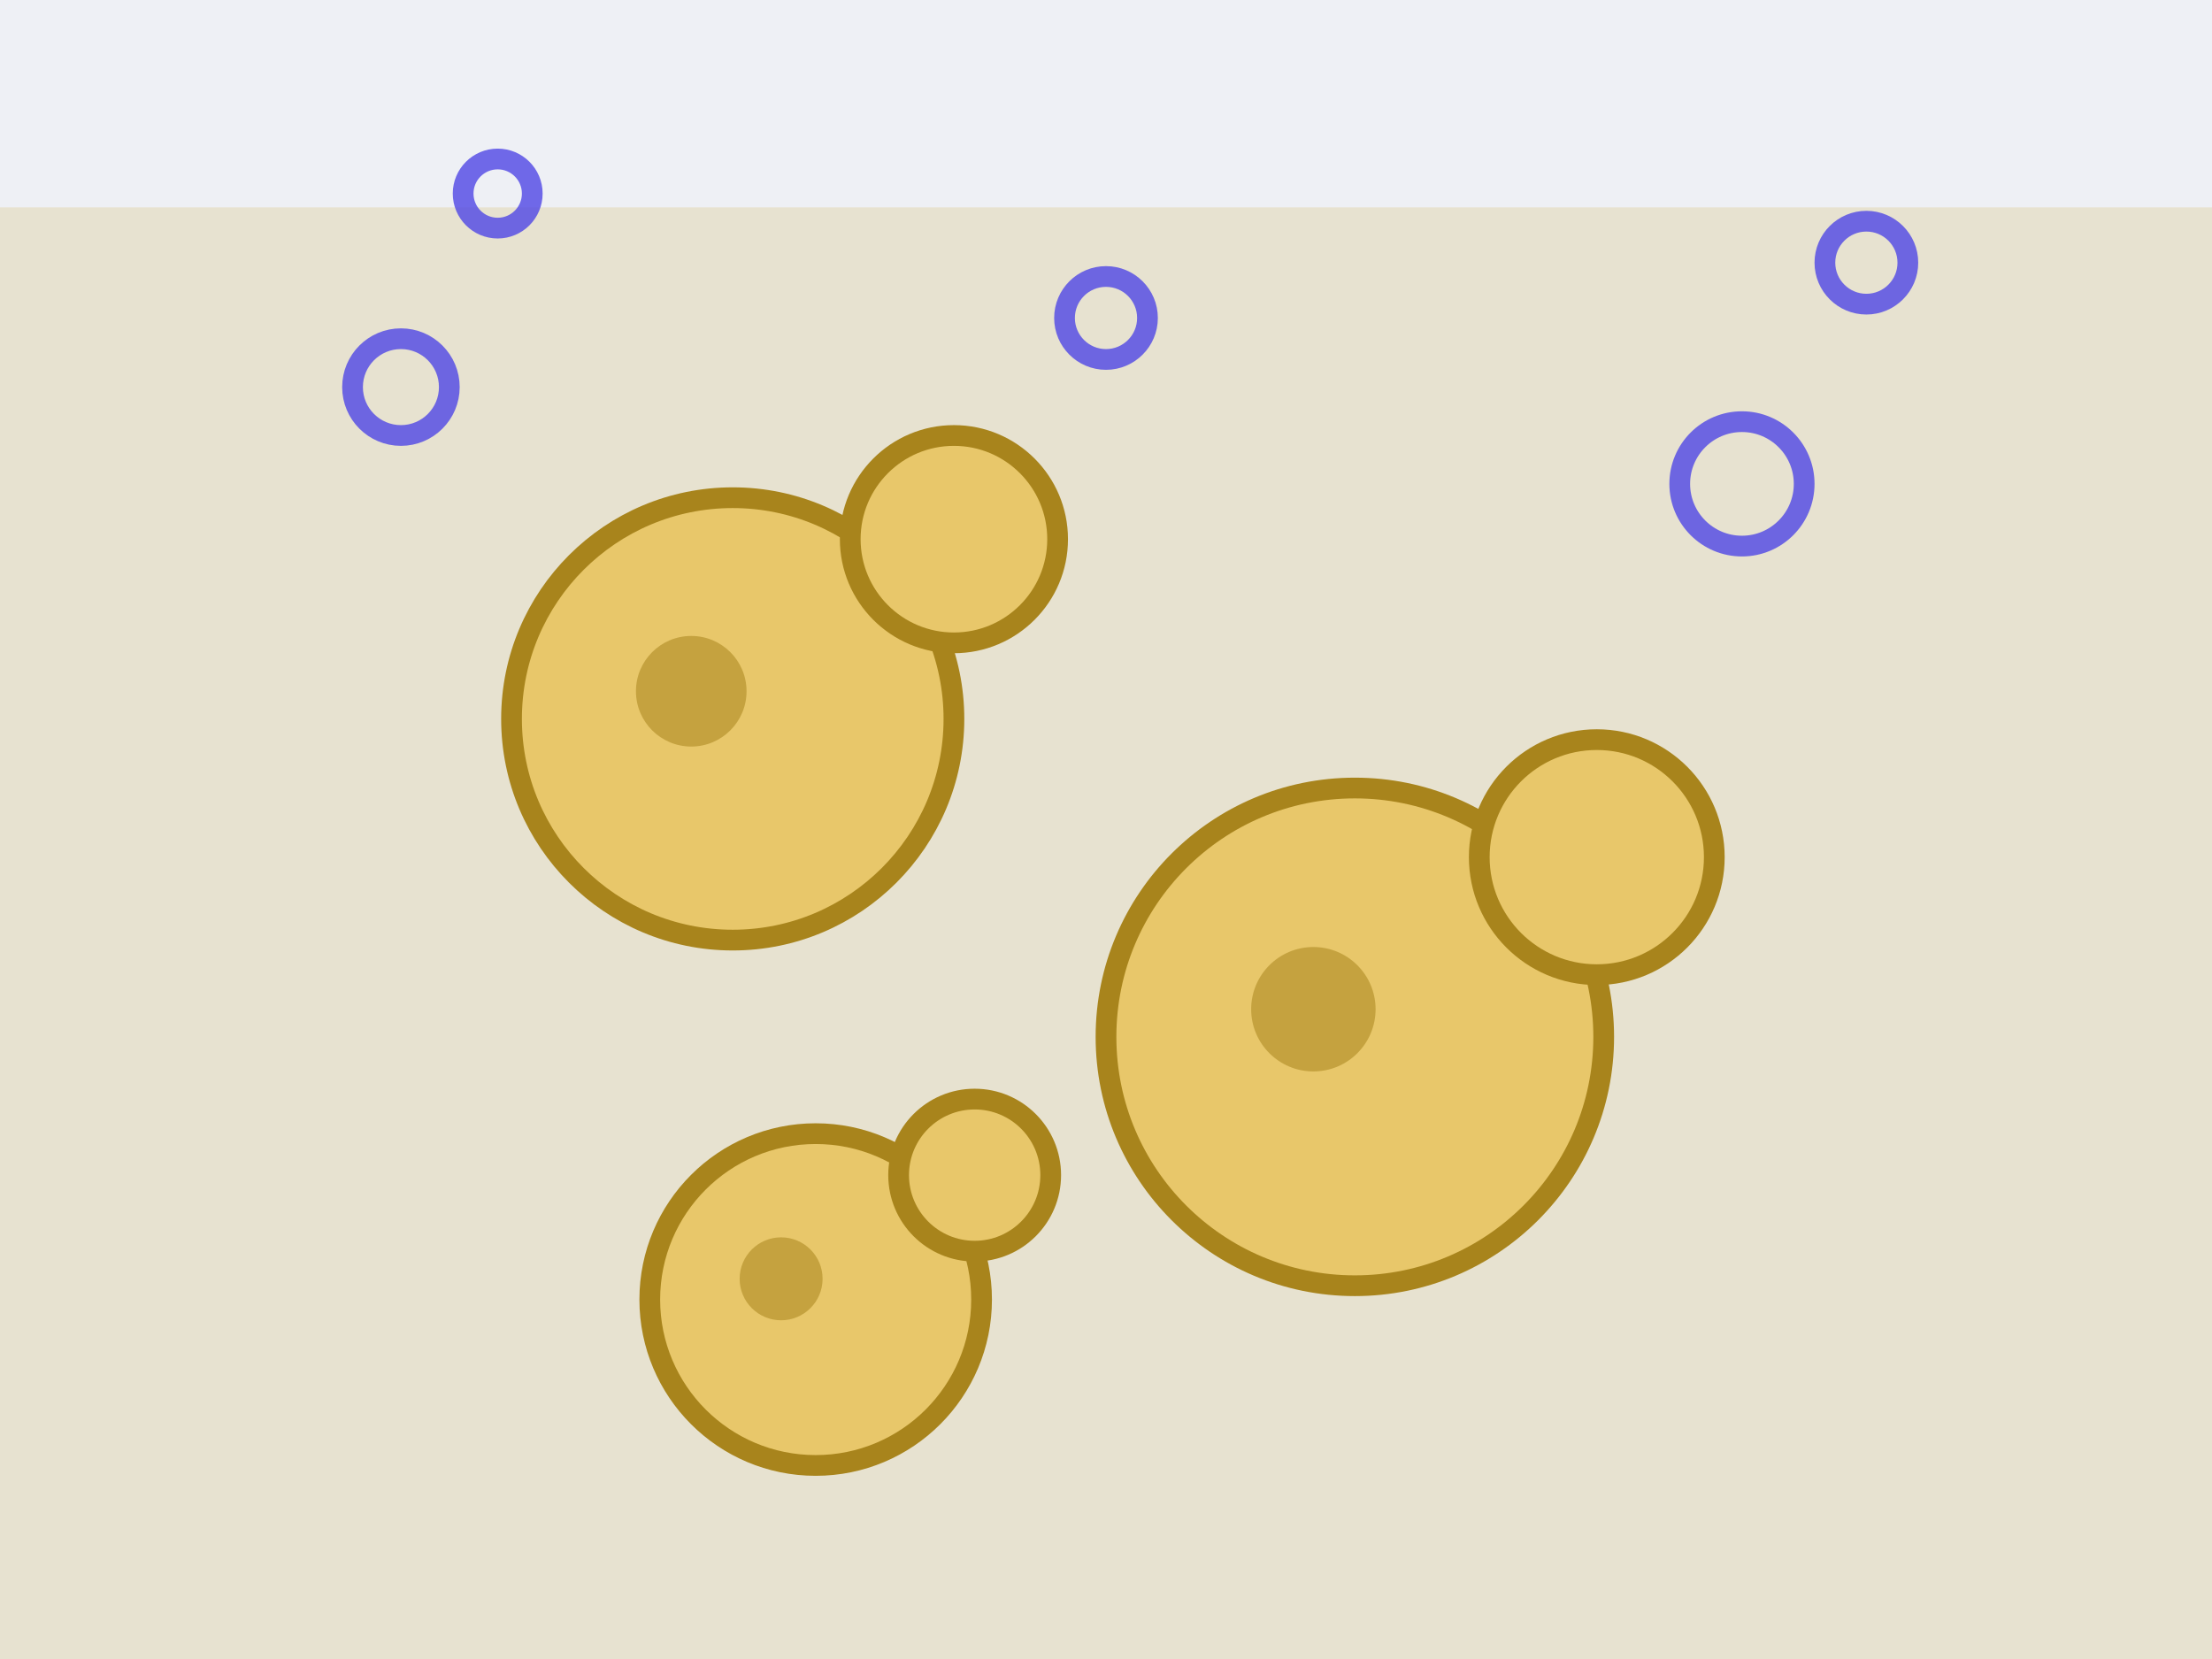
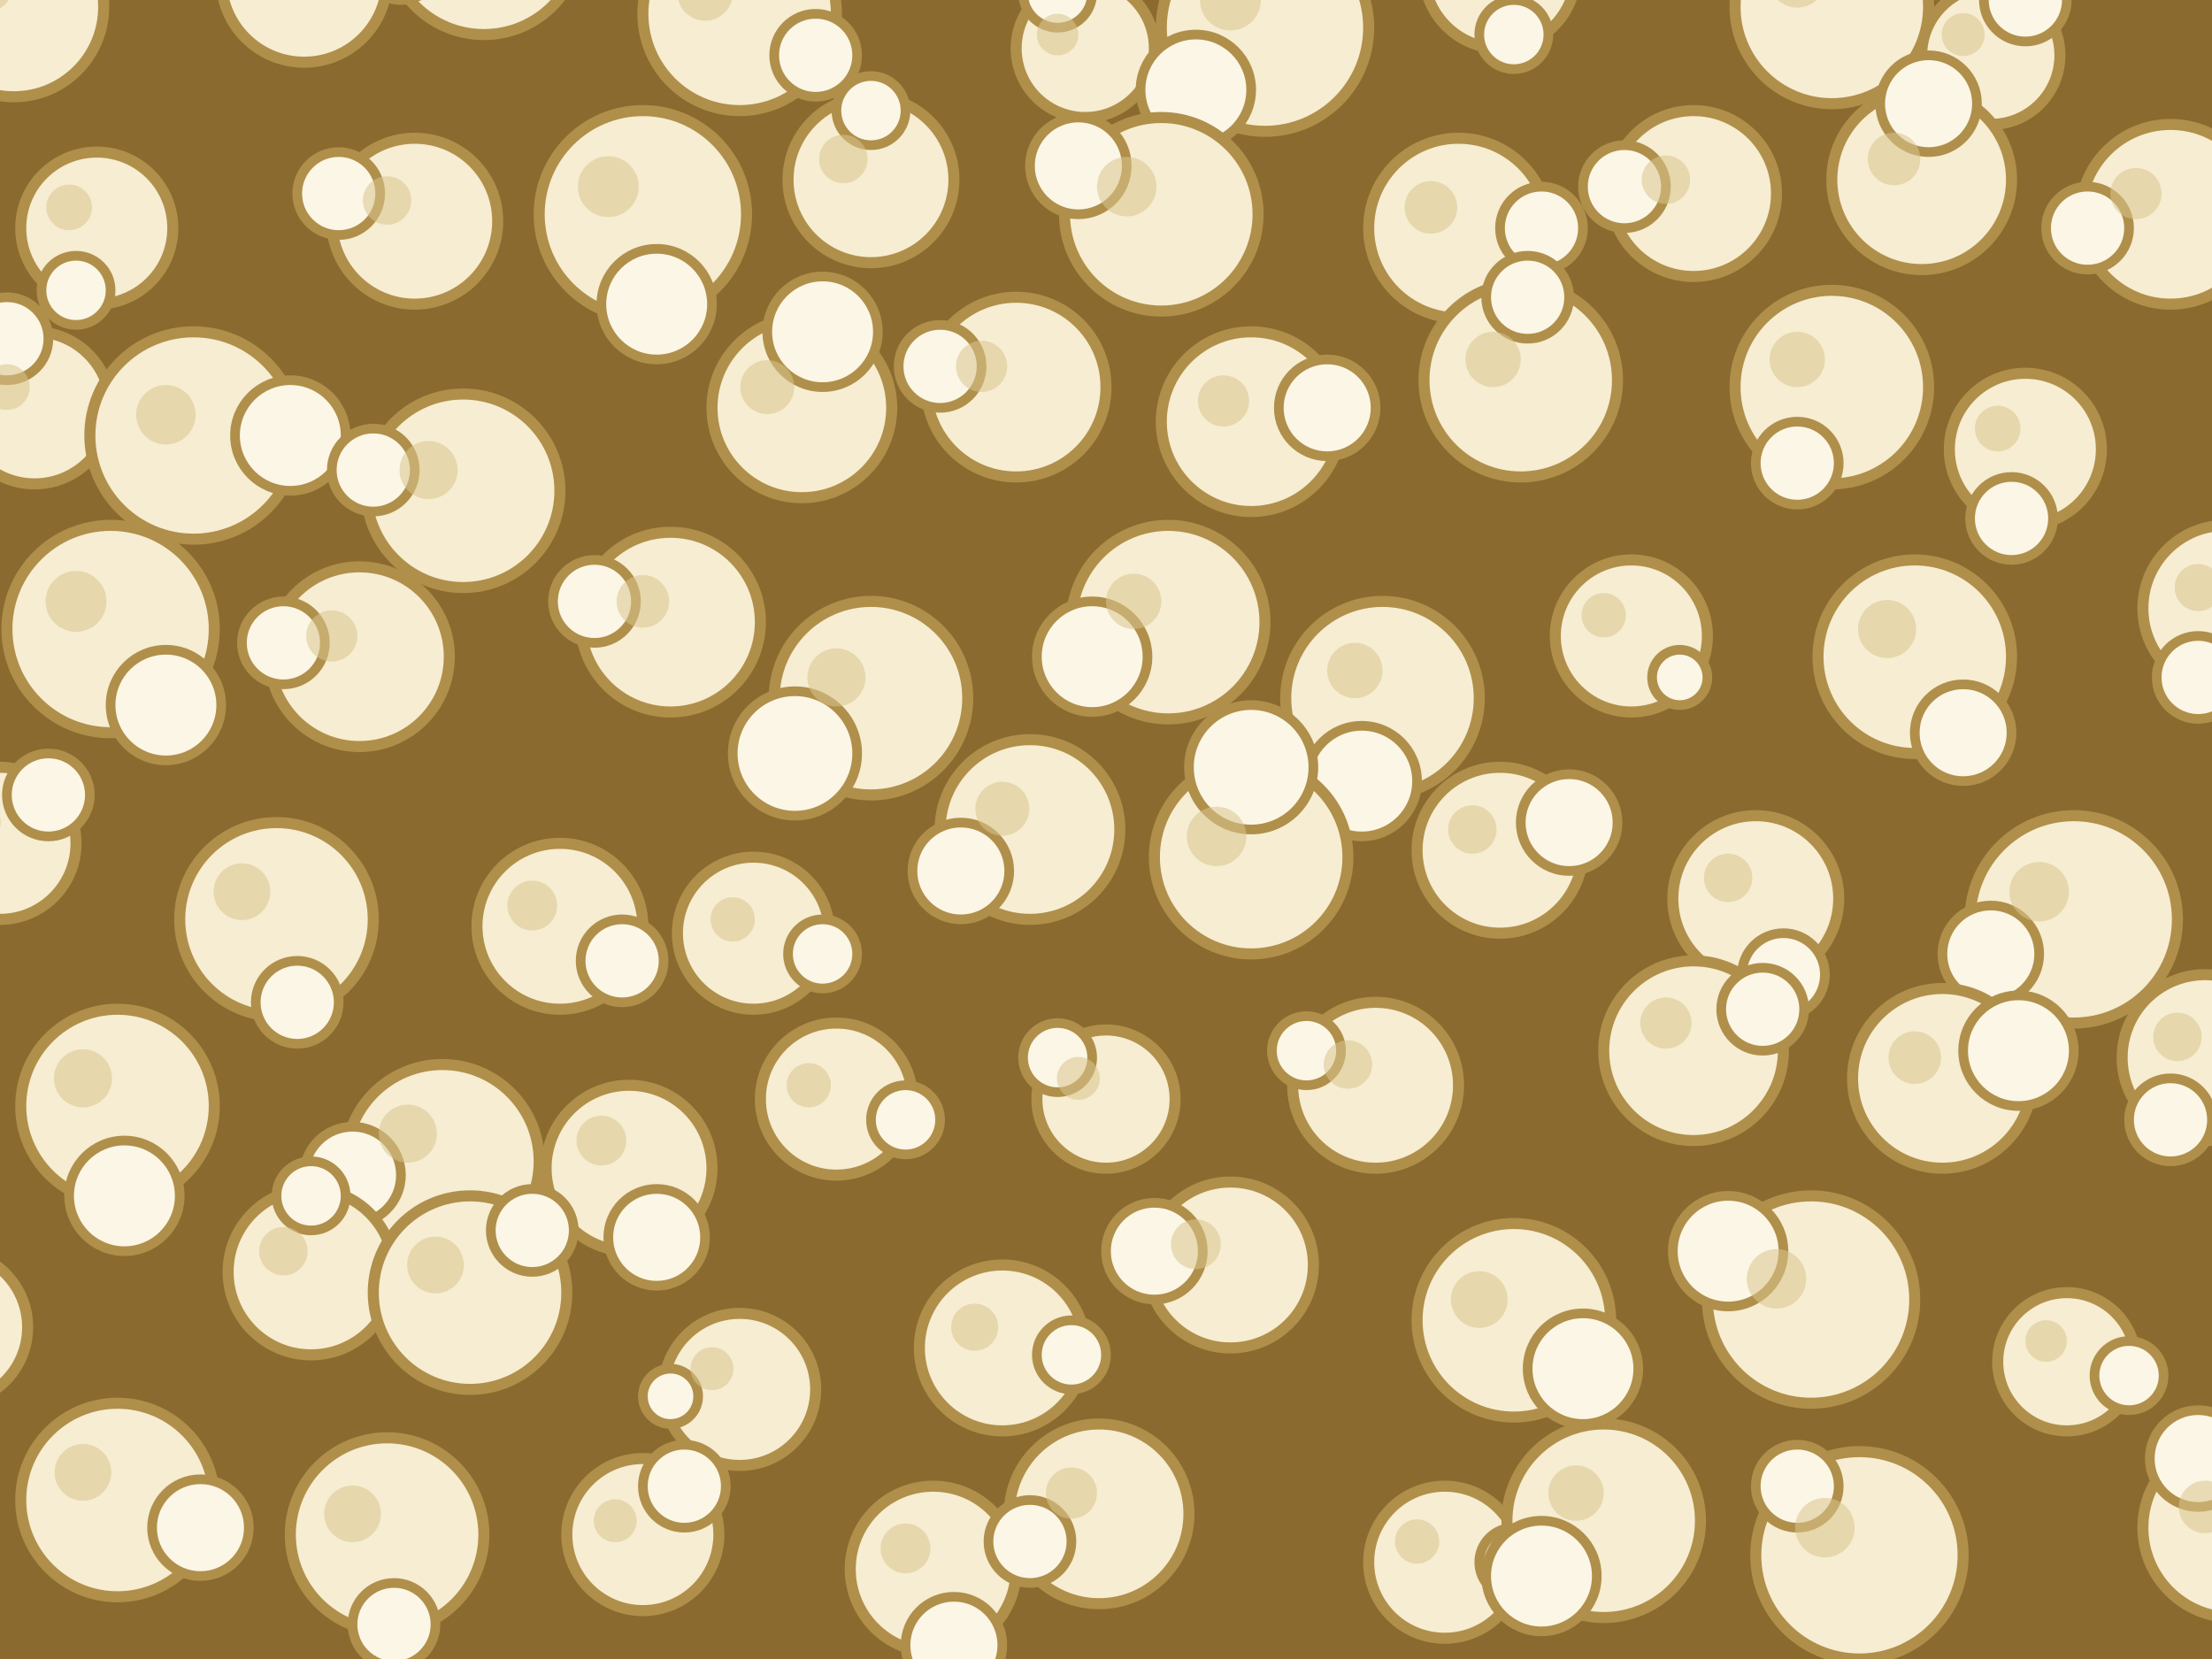
- <svg xmlns="http://www.w3.org/2000/svg" viewBox="0 0 320 240" role="img" aria-label="Round yeast cells budding off smaller cells, with gas bubbles rising past them">
-   <rect width="320" height="240" fill="#eef0f5" />
-   <rect y="30" width="320" height="210" fill="#c9a227" opacity=".18" />
-   <g fill="#e8c76a" stroke="#a8841c" stroke-width="3">
-     <g>
-       <circle cx="106" cy="104" r="32" />
-       <circle cx="138" cy="78" r="15" />
-     </g>
-     <g>
-       <circle cx="196" cy="150" r="36" />
-       <circle cx="231" cy="124" r="17" />
-     </g>
-     <g>
-       <circle cx="118" cy="188" r="24" />
-       <circle cx="141" cy="170" r="11" />
-     </g>
-   </g>
-   <g fill="#a8841c" opacity=".55">
-     <circle cx="100" cy="100" r="8" />
-     <circle cx="190" cy="146" r="9" />
-     <circle cx="113" cy="185" r="6" />
-   </g>
-   <g fill="none" stroke="#4f46e5" stroke-width="3" opacity=".8">
-     <circle cx="252" cy="70" r="9" />
-     <circle cx="270" cy="38" r="6" />
-     <circle cx="58" cy="56" r="7" />
-     <circle cx="72" cy="28" r="5" />
-     <circle cx="160" cy="46" r="6" />
+ <svg xmlns="http://www.w3.org/2000/svg" viewBox="0 0 320 240" role="img" aria-label="Yeast cells crowding the frame, round and cream coloured, several with a smaller bud growing off one side">
+   <rect width="320" height="240" fill="#8a6a2e" />
+   <g>
+     <circle cx="-18" cy="-26" r="15" fill="#f6edd2" stroke="#b08f4a" stroke-width="1.6" />
+     <circle cx="-17" cy="-40" r="7" fill="#fbf6e6" stroke="#b08f4a" stroke-width="1.4" />
+     <circle cx="-23" cy="-30" r="4.4" fill="#d8c48c" opacity=".55" />
+   </g>
+   <g>
+     <circle cx="22" cy="-29" r="11" fill="#f6edd2" stroke="#b08f4a" stroke-width="1.6" />
+     <circle cx="15" cy="-23" r="4" fill="#fbf6e6" stroke="#b08f4a" stroke-width="1.4" />
+     <circle cx="19" cy="-32" r="3.1" fill="#d8c48c" opacity=".55" />
+   </g>
+   <g>
+     <circle cx="60" cy="-36" r="13" fill="#f6edd2" stroke="#b08f4a" stroke-width="1.6" />
+     <circle cx="66" cy="-46" r="6" fill="#fbf6e6" stroke="#b08f4a" stroke-width="1.4" />
+     <circle cx="56" cy="-40" r="3.7" fill="#d8c48c" opacity=".55" />
+   </g>
+   <g>
+     <circle cx="101" cy="-34" r="15" fill="#f6edd2" stroke="#b08f4a" stroke-width="1.6" />
+     <circle cx="106" cy="-46" r="6" fill="#fbf6e6" stroke="#b08f4a" stroke-width="1.4" />
+     <circle cx="96" cy="-38" r="4.4" fill="#d8c48c" opacity=".55" />
+   </g>
+   <g>
+     <circle cx="136" cy="-38" r="14" fill="#f6edd2" stroke="#b08f4a" stroke-width="1.6" />
+     <circle cx="148" cy="-42" r="7" fill="#fbf6e6" stroke="#b08f4a" stroke-width="1.4" />
+     <circle cx="132" cy="-42" r="4.0" fill="#d8c48c" opacity=".55" />
+   </g>
+   <g>
+     <circle cx="161" cy="-31" r="14" fill="#f6edd2" stroke="#b08f4a" stroke-width="1.6" />
+     <circle cx="157" cy="-19" r="8" fill="#fbf6e6" stroke="#b08f4a" stroke-width="1.4" />
+     <circle cx="156" cy="-35" r="4.2" fill="#d8c48c" opacity=".55" />
+   </g>
+   <g>
+     <circle cx="196" cy="-24" r="12" fill="#f6edd2" stroke="#b08f4a" stroke-width="1.6" />
+     <circle cx="203" cy="-15" r="7" fill="#fbf6e6" stroke="#b08f4a" stroke-width="1.4" />
+     <circle cx="192" cy="-27" r="3.6" fill="#d8c48c" opacity=".55" />
+   </g>
+   <g>
+     <circle cx="246" cy="-26" r="15" fill="#f6edd2" stroke="#b08f4a" stroke-width="1.6" />
+     <circle cx="237" cy="-17" r="6" fill="#fbf6e6" stroke="#b08f4a" stroke-width="1.4" />
+     <circle cx="241" cy="-30" r="4.3" fill="#d8c48c" opacity=".55" />
+   </g>
+   <g>
+     <circle cx="269" cy="-27" r="12" fill="#f6edd2" stroke="#b08f4a" stroke-width="1.6" />
+     <circle cx="262" cy="-20" r="7" fill="#fbf6e6" stroke="#b08f4a" stroke-width="1.4" />
+     <circle cx="266" cy="-30" r="3.5" fill="#d8c48c" opacity=".55" />
+   </g>
+   <g>
+     <circle cx="319" cy="-25" r="11" fill="#f6edd2" stroke="#b08f4a" stroke-width="1.6" />
+     <circle cx="329" cy="-28" r="6" fill="#fbf6e6" stroke="#b08f4a" stroke-width="1.4" />
+     <circle cx="316" cy="-28" r="3.3" fill="#d8c48c" opacity=".55" />
+   </g>
+   <g>
+     <circle cx="-37" cy="-3" r="11" fill="#f6edd2" stroke="#b08f4a" stroke-width="1.6" />
+     <circle cx="-33" cy="7" r="6" fill="#fbf6e6" stroke="#b08f4a" stroke-width="1.4" />
+     <circle cx="-40" cy="-5" r="3.3" fill="#d8c48c" opacity=".55" />
+   </g>
+   <g>
+     <circle cx="2" cy="1" r="13" fill="#f6edd2" stroke="#b08f4a" stroke-width="1.6" />
+     <circle cx="-4" cy="-9" r="5" fill="#fbf6e6" stroke="#b08f4a" stroke-width="1.4" />
+     <circle cx="-2" cy="-2" r="3.8" fill="#d8c48c" opacity=".55" />
+   </g>
+   <g>
+     <circle cx="44" cy="-3" r="12" fill="#f6edd2" stroke="#b08f4a" stroke-width="1.6" />
+     <circle cx="35" cy="-8" r="7" fill="#fbf6e6" stroke="#b08f4a" stroke-width="1.4" />
+     <circle cx="41" cy="-6" r="3.4" fill="#d8c48c" opacity=".55" />
+   </g>
+   <g>
+     <circle cx="70" cy="-9" r="14" fill="#f6edd2" stroke="#b08f4a" stroke-width="1.6" />
+     <circle cx="58" cy="-6" r="6" fill="#fbf6e6" stroke="#b08f4a" stroke-width="1.4" />
+     <circle cx="65" cy="-12" r="4.0" fill="#d8c48c" opacity=".55" />
+   </g>
+   <g>
+     <circle cx="107" cy="2" r="14" fill="#f6edd2" stroke="#b08f4a" stroke-width="1.6" />
+     <circle cx="118" cy="8" r="6" fill="#fbf6e6" stroke="#b08f4a" stroke-width="1.4" />
+     <circle cx="102" cy="-1" r="4.0" fill="#d8c48c" opacity=".55" />
+   </g>
+   <g>
+     <circle cx="157" cy="7" r="10" fill="#f6edd2" stroke="#b08f4a" stroke-width="1.6" />
+     <circle cx="153" cy="-1" r="5" fill="#fbf6e6" stroke="#b08f4a" stroke-width="1.4" />
+     <circle cx="153" cy="5" r="3.0" fill="#d8c48c" opacity=".55" />
+   </g>
+   <g>
+     <circle cx="183" cy="4" r="15" fill="#f6edd2" stroke="#b08f4a" stroke-width="1.6" />
+     <circle cx="173" cy="13" r="8" fill="#fbf6e6" stroke="#b08f4a" stroke-width="1.4" />
+     <circle cx="178" cy="0" r="4.4" fill="#d8c48c" opacity=".55" />
+   </g>
+   <g>
+     <circle cx="217" cy="-4" r="11" fill="#f6edd2" stroke="#b08f4a" stroke-width="1.6" />
+     <circle cx="219" cy="5" r="5" fill="#fbf6e6" stroke="#b08f4a" stroke-width="1.4" />
+     <circle cx="213" cy="-7" r="3.2" fill="#d8c48c" opacity=".55" />
+   </g>
+   <g>
+     <circle cx="265" cy="1" r="14" fill="#f6edd2" stroke="#b08f4a" stroke-width="1.6" />
+     <circle cx="270" cy="-11" r="8" fill="#fbf6e6" stroke="#b08f4a" stroke-width="1.4" />
+     <circle cx="260" cy="-3" r="4.1" fill="#d8c48c" opacity=".55" />
+   </g>
+   <g>
+     <circle cx="288" cy="8" r="10" fill="#f6edd2" stroke="#b08f4a" stroke-width="1.6" />
+     <circle cx="293" cy="-0" r="6" fill="#fbf6e6" stroke="#b08f4a" stroke-width="1.4" />
+     <circle cx="284" cy="5" r="3.1" fill="#d8c48c" opacity=".55" />
+   </g>
+   <g>
+     <circle cx="-16" cy="30" r="10" fill="#f6edd2" stroke="#b08f4a" stroke-width="1.6" />
+     <circle cx="-22" cy="23" r="4" fill="#fbf6e6" stroke="#b08f4a" stroke-width="1.4" />
+     <circle cx="-19" cy="28" r="3.1" fill="#d8c48c" opacity=".55" />
+   </g>
+   <g>
+     <circle cx="14" cy="33" r="11" fill="#f6edd2" stroke="#b08f4a" stroke-width="1.6" />
+     <circle cx="11" cy="42" r="5" fill="#fbf6e6" stroke="#b08f4a" stroke-width="1.4" />
+     <circle cx="10" cy="30" r="3.3" fill="#d8c48c" opacity=".55" />
+   </g>
+   <g>
+     <circle cx="60" cy="32" r="12" fill="#f6edd2" stroke="#b08f4a" stroke-width="1.6" />
+     <circle cx="49" cy="28" r="6" fill="#fbf6e6" stroke="#b08f4a" stroke-width="1.4" />
+     <circle cx="56" cy="29" r="3.5" fill="#d8c48c" opacity=".55" />
+   </g>
+   <g>
+     <circle cx="93" cy="31" r="15" fill="#f6edd2" stroke="#b08f4a" stroke-width="1.6" />
+     <circle cx="95" cy="44" r="8" fill="#fbf6e6" stroke="#b08f4a" stroke-width="1.4" />
+     <circle cx="88" cy="27" r="4.4" fill="#d8c48c" opacity=".55" />
+   </g>
+   <g>
+     <circle cx="126" cy="26" r="12" fill="#f6edd2" stroke="#b08f4a" stroke-width="1.6" />
+     <circle cx="126" cy="16" r="5" fill="#fbf6e6" stroke="#b08f4a" stroke-width="1.4" />
+     <circle cx="122" cy="23" r="3.5" fill="#d8c48c" opacity=".55" />
+   </g>
+   <g>
+     <circle cx="168" cy="31" r="14" fill="#f6edd2" stroke="#b08f4a" stroke-width="1.6" />
+     <circle cx="156" cy="24" r="7" fill="#fbf6e6" stroke="#b08f4a" stroke-width="1.4" />
+     <circle cx="163" cy="27" r="4.3" fill="#d8c48c" opacity=".55" />
+   </g>
+   <g>
+     <circle cx="211" cy="33" r="13" fill="#f6edd2" stroke="#b08f4a" stroke-width="1.6" />
+     <circle cx="223" cy="33" r="6" fill="#fbf6e6" stroke="#b08f4a" stroke-width="1.4" />
+     <circle cx="207" cy="30" r="3.8" fill="#d8c48c" opacity=".55" />
+   </g>
+   <g>
+     <circle cx="245" cy="28" r="12" fill="#f6edd2" stroke="#b08f4a" stroke-width="1.6" />
+     <circle cx="235" cy="27" r="6" fill="#fbf6e6" stroke="#b08f4a" stroke-width="1.4" />
+     <circle cx="241" cy="26" r="3.5" fill="#d8c48c" opacity=".55" />
+   </g>
+   <g>
+     <circle cx="278" cy="26" r="13" fill="#f6edd2" stroke="#b08f4a" stroke-width="1.6" />
+     <circle cx="279" cy="15" r="7" fill="#fbf6e6" stroke="#b08f4a" stroke-width="1.4" />
+     <circle cx="274" cy="23" r="3.8" fill="#d8c48c" opacity=".55" />
+   </g>
+   <g>
+     <circle cx="314" cy="31" r="13" fill="#f6edd2" stroke="#b08f4a" stroke-width="1.6" />
+     <circle cx="302" cy="33" r="6" fill="#fbf6e6" stroke="#b08f4a" stroke-width="1.4" />
+     <circle cx="309" cy="28" r="3.7" fill="#d8c48c" opacity=".55" />
+   </g>
+   <g>
+     <circle cx="-46" cy="60" r="15" fill="#f6edd2" stroke="#b08f4a" stroke-width="1.6" />
+     <circle cx="-59" cy="62" r="8" fill="#fbf6e6" stroke="#b08f4a" stroke-width="1.4" />
+     <circle cx="-51" cy="56" r="4.4" fill="#d8c48c" opacity=".55" />
+   </g>
+   <g>
+     <circle cx="5" cy="59" r="11" fill="#f6edd2" stroke="#b08f4a" stroke-width="1.6" />
+     <circle cx="1" cy="49" r="6" fill="#fbf6e6" stroke="#b08f4a" stroke-width="1.4" />
+     <circle cx="1" cy="56" r="3.3" fill="#d8c48c" opacity=".55" />
+   </g>
+   <g>
+     <circle cx="28" cy="63" r="15" fill="#f6edd2" stroke="#b08f4a" stroke-width="1.6" />
+     <circle cx="42" cy="63" r="8" fill="#fbf6e6" stroke="#b08f4a" stroke-width="1.4" />
+     <circle cx="24" cy="60" r="4.3" fill="#d8c48c" opacity=".55" />
+   </g>
+   <g>
+     <circle cx="67" cy="71" r="14" fill="#f6edd2" stroke="#b08f4a" stroke-width="1.6" />
+     <circle cx="54" cy="68" r="6" fill="#fbf6e6" stroke="#b08f4a" stroke-width="1.4" />
+     <circle cx="62" cy="68" r="4.2" fill="#d8c48c" opacity=".55" />
+   </g>
+   <g>
+     <circle cx="116" cy="59" r="13" fill="#f6edd2" stroke="#b08f4a" stroke-width="1.6" />
+     <circle cx="119" cy="48" r="8" fill="#fbf6e6" stroke="#b08f4a" stroke-width="1.4" />
+     <circle cx="111" cy="56" r="3.9" fill="#d8c48c" opacity=".55" />
+   </g>
+   <g>
+     <circle cx="147" cy="56" r="13" fill="#f6edd2" stroke="#b08f4a" stroke-width="1.6" />
+     <circle cx="136" cy="53" r="6" fill="#fbf6e6" stroke="#b08f4a" stroke-width="1.4" />
+     <circle cx="142" cy="53" r="3.7" fill="#d8c48c" opacity=".55" />
+   </g>
+   <g>
+     <circle cx="181" cy="61" r="13" fill="#f6edd2" stroke="#b08f4a" stroke-width="1.6" />
+     <circle cx="192" cy="59" r="7" fill="#fbf6e6" stroke="#b08f4a" stroke-width="1.4" />
+     <circle cx="177" cy="58" r="3.7" fill="#d8c48c" opacity=".55" />
+   </g>
+   <g>
+     <circle cx="220" cy="55" r="14" fill="#f6edd2" stroke="#b08f4a" stroke-width="1.6" />
+     <circle cx="221" cy="43" r="6" fill="#fbf6e6" stroke="#b08f4a" stroke-width="1.4" />
+     <circle cx="216" cy="52" r="4.0" fill="#d8c48c" opacity=".55" />
+   </g>
+   <g>
+     <circle cx="265" cy="56" r="14" fill="#f6edd2" stroke="#b08f4a" stroke-width="1.6" />
+     <circle cx="260" cy="67" r="6" fill="#fbf6e6" stroke="#b08f4a" stroke-width="1.4" />
+     <circle cx="260" cy="52" r="4.0" fill="#d8c48c" opacity=".55" />
+   </g>
+   <g>
+     <circle cx="293" cy="65" r="11" fill="#f6edd2" stroke="#b08f4a" stroke-width="1.6" />
+     <circle cx="291" cy="75" r="6" fill="#fbf6e6" stroke="#b08f4a" stroke-width="1.4" />
+     <circle cx="289" cy="62" r="3.3" fill="#d8c48c" opacity=".55" />
+   </g>
+   <g>
+     <circle cx="-25" cy="91" r="13" fill="#f6edd2" stroke="#b08f4a" stroke-width="1.6" />
+     <circle cx="-22" cy="103" r="6" fill="#fbf6e6" stroke="#b08f4a" stroke-width="1.4" />
+     <circle cx="-30" cy="88" r="3.9" fill="#d8c48c" opacity=".55" />
+   </g>
+   <g>
+     <circle cx="16" cy="91" r="15" fill="#f6edd2" stroke="#b08f4a" stroke-width="1.6" />
+     <circle cx="24" cy="102" r="8" fill="#fbf6e6" stroke="#b08f4a" stroke-width="1.4" />
+     <circle cx="11" cy="87" r="4.4" fill="#d8c48c" opacity=".55" />
+   </g>
+   <g>
+     <circle cx="52" cy="95" r="13" fill="#f6edd2" stroke="#b08f4a" stroke-width="1.6" />
+     <circle cx="41" cy="93" r="6" fill="#fbf6e6" stroke="#b08f4a" stroke-width="1.4" />
+     <circle cx="48" cy="92" r="3.7" fill="#d8c48c" opacity=".55" />
+   </g>
+   <g>
+     <circle cx="97" cy="90" r="13" fill="#f6edd2" stroke="#b08f4a" stroke-width="1.6" />
+     <circle cx="86" cy="87" r="6" fill="#fbf6e6" stroke="#b08f4a" stroke-width="1.4" />
+     <circle cx="93" cy="87" r="3.8" fill="#d8c48c" opacity=".55" />
+   </g>
+   <g>
+     <circle cx="126" cy="101" r="14" fill="#f6edd2" stroke="#b08f4a" stroke-width="1.6" />
+     <circle cx="115" cy="109" r="9" fill="#fbf6e6" stroke="#b08f4a" stroke-width="1.4" />
+     <circle cx="121" cy="98" r="4.2" fill="#d8c48c" opacity=".55" />
+   </g>
+   <g>
+     <circle cx="169" cy="90" r="14" fill="#f6edd2" stroke="#b08f4a" stroke-width="1.6" />
+     <circle cx="158" cy="95" r="8" fill="#fbf6e6" stroke="#b08f4a" stroke-width="1.4" />
+     <circle cx="164" cy="87" r="4.0" fill="#d8c48c" opacity=".55" />
+   </g>
+   <g>
+     <circle cx="200" cy="101" r="14" fill="#f6edd2" stroke="#b08f4a" stroke-width="1.6" />
+     <circle cx="197" cy="113" r="8" fill="#fbf6e6" stroke="#b08f4a" stroke-width="1.4" />
+     <circle cx="196" cy="97" r="4.0" fill="#d8c48c" opacity=".55" />
+   </g>
+   <g>
+     <circle cx="236" cy="92" r="11" fill="#f6edd2" stroke="#b08f4a" stroke-width="1.6" />
+     <circle cx="243" cy="98" r="4" fill="#fbf6e6" stroke="#b08f4a" stroke-width="1.4" />
+     <circle cx="232" cy="89" r="3.2" fill="#d8c48c" opacity=".55" />
+   </g>
+   <g>
+     <circle cx="277" cy="95" r="14" fill="#f6edd2" stroke="#b08f4a" stroke-width="1.6" />
+     <circle cx="284" cy="106" r="7" fill="#fbf6e6" stroke="#b08f4a" stroke-width="1.4" />
+     <circle cx="273" cy="91" r="4.2" fill="#d8c48c" opacity=".55" />
+   </g>
+   <g>
+     <circle cx="322" cy="88" r="12" fill="#f6edd2" stroke="#b08f4a" stroke-width="1.6" />
+     <circle cx="318" cy="98" r="6" fill="#fbf6e6" stroke="#b08f4a" stroke-width="1.4" />
+     <circle cx="318" cy="85" r="3.4" fill="#d8c48c" opacity=".55" />
+   </g>
+   <g>
+     <circle cx="-29" cy="132" r="12" fill="#f6edd2" stroke="#b08f4a" stroke-width="1.6" />
+     <circle cx="-20" cy="127" r="7" fill="#fbf6e6" stroke="#b08f4a" stroke-width="1.4" />
+     <circle cx="-32" cy="129" r="3.4" fill="#d8c48c" opacity=".55" />
+   </g>
+   <g>
+     <circle cx="0" cy="122" r="11" fill="#f6edd2" stroke="#b08f4a" stroke-width="1.6" />
+     <circle cx="7" cy="115" r="6" fill="#fbf6e6" stroke="#b08f4a" stroke-width="1.4" />
+     <circle cx="-3" cy="119" r="3.1" fill="#d8c48c" opacity=".55" />
+   </g>
+   <g>
+     <circle cx="40" cy="133" r="14" fill="#f6edd2" stroke="#b08f4a" stroke-width="1.6" />
+     <circle cx="43" cy="145" r="6" fill="#fbf6e6" stroke="#b08f4a" stroke-width="1.4" />
+     <circle cx="35" cy="129" r="4.1" fill="#d8c48c" opacity=".55" />
+   </g>
+   <g>
+     <circle cx="81" cy="134" r="12" fill="#f6edd2" stroke="#b08f4a" stroke-width="1.6" />
+     <circle cx="90" cy="139" r="6" fill="#fbf6e6" stroke="#b08f4a" stroke-width="1.4" />
+     <circle cx="77" cy="131" r="3.6" fill="#d8c48c" opacity=".55" />
+   </g>
+   <g>
+     <circle cx="109" cy="135" r="11" fill="#f6edd2" stroke="#b08f4a" stroke-width="1.6" />
+     <circle cx="119" cy="138" r="5" fill="#fbf6e6" stroke="#b08f4a" stroke-width="1.4" />
+     <circle cx="106" cy="133" r="3.2" fill="#d8c48c" opacity=".55" />
+   </g>
+   <g>
+     <circle cx="149" cy="120" r="13" fill="#f6edd2" stroke="#b08f4a" stroke-width="1.6" />
+     <circle cx="139" cy="126" r="7" fill="#fbf6e6" stroke="#b08f4a" stroke-width="1.4" />
+     <circle cx="145" cy="117" r="3.9" fill="#d8c48c" opacity=".55" />
+   </g>
+   <g>
+     <circle cx="181" cy="124" r="14" fill="#f6edd2" stroke="#b08f4a" stroke-width="1.6" />
+     <circle cx="181" cy="111" r="9" fill="#fbf6e6" stroke="#b08f4a" stroke-width="1.4" />
+     <circle cx="176" cy="121" r="4.3" fill="#d8c48c" opacity=".55" />
+   </g>
+   <g>
+     <circle cx="217" cy="123" r="12" fill="#f6edd2" stroke="#b08f4a" stroke-width="1.6" />
+     <circle cx="227" cy="119" r="7" fill="#fbf6e6" stroke="#b08f4a" stroke-width="1.4" />
+     <circle cx="213" cy="120" r="3.5" fill="#d8c48c" opacity=".55" />
+   </g>
+   <g>
+     <circle cx="254" cy="130" r="12" fill="#f6edd2" stroke="#b08f4a" stroke-width="1.6" />
+     <circle cx="258" cy="141" r="6" fill="#fbf6e6" stroke="#b08f4a" stroke-width="1.4" />
+     <circle cx="250" cy="127" r="3.5" fill="#d8c48c" opacity=".55" />
+   </g>
+   <g>
+     <circle cx="300" cy="133" r="15" fill="#f6edd2" stroke="#b08f4a" stroke-width="1.6" />
+     <circle cx="288" cy="138" r="7" fill="#fbf6e6" stroke="#b08f4a" stroke-width="1.4" />
+     <circle cx="295" cy="129" r="4.3" fill="#d8c48c" opacity=".55" />
+   </g>
+   <g>
+     <circle cx="-16" cy="153" r="14" fill="#f6edd2" stroke="#b08f4a" stroke-width="1.6" />
+     <circle cx="-14" cy="166" r="8" fill="#fbf6e6" stroke="#b08f4a" stroke-width="1.4" />
+     <circle cx="-21" cy="150" r="4.2" fill="#d8c48c" opacity=".55" />
+   </g>
+   <g>
+     <circle cx="17" cy="160" r="14" fill="#f6edd2" stroke="#b08f4a" stroke-width="1.6" />
+     <circle cx="18" cy="173" r="8" fill="#fbf6e6" stroke="#b08f4a" stroke-width="1.4" />
+     <circle cx="12" cy="156" r="4.2" fill="#d8c48c" opacity=".55" />
+   </g>
+   <g>
+     <circle cx="64" cy="168" r="14" fill="#f6edd2" stroke="#b08f4a" stroke-width="1.6" />
+     <circle cx="51" cy="170" r="7" fill="#fbf6e6" stroke="#b08f4a" stroke-width="1.4" />
+     <circle cx="59" cy="164" r="4.2" fill="#d8c48c" opacity=".55" />
+   </g>
+   <g>
+     <circle cx="91" cy="169" r="12" fill="#f6edd2" stroke="#b08f4a" stroke-width="1.6" />
+     <circle cx="95" cy="179" r="7" fill="#fbf6e6" stroke="#b08f4a" stroke-width="1.4" />
+     <circle cx="87" cy="165" r="3.6" fill="#d8c48c" opacity=".55" />
+   </g>
+   <g>
+     <circle cx="121" cy="159" r="11" fill="#f6edd2" stroke="#b08f4a" stroke-width="1.6" />
+     <circle cx="131" cy="162" r="5" fill="#fbf6e6" stroke="#b08f4a" stroke-width="1.4" />
+     <circle cx="117" cy="157" r="3.2" fill="#d8c48c" opacity=".55" />
+   </g>
+   <g>
+     <circle cx="160" cy="159" r="10" fill="#f6edd2" stroke="#b08f4a" stroke-width="1.6" />
+     <circle cx="153" cy="153" r="5" fill="#fbf6e6" stroke="#b08f4a" stroke-width="1.4" />
+     <circle cx="156" cy="156" r="3.1" fill="#d8c48c" opacity=".55" />
+   </g>
+   <g>
+     <circle cx="199" cy="157" r="12" fill="#f6edd2" stroke="#b08f4a" stroke-width="1.6" />
+     <circle cx="189" cy="152" r="5" fill="#fbf6e6" stroke="#b08f4a" stroke-width="1.4" />
+     <circle cx="195" cy="154" r="3.5" fill="#d8c48c" opacity=".55" />
+   </g>
+   <g>
+     <circle cx="245" cy="152" r="13" fill="#f6edd2" stroke="#b08f4a" stroke-width="1.6" />
+     <circle cx="255" cy="146" r="6" fill="#fbf6e6" stroke="#b08f4a" stroke-width="1.4" />
+     <circle cx="241" cy="148" r="3.7" fill="#d8c48c" opacity=".55" />
+   </g>
+   <g>
+     <circle cx="281" cy="156" r="13" fill="#f6edd2" stroke="#b08f4a" stroke-width="1.6" />
+     <circle cx="292" cy="152" r="8" fill="#fbf6e6" stroke="#b08f4a" stroke-width="1.4" />
+     <circle cx="277" cy="153" r="3.8" fill="#d8c48c" opacity=".55" />
+   </g>
+   <g>
+     <circle cx="319" cy="153" r="12" fill="#f6edd2" stroke="#b08f4a" stroke-width="1.6" />
+     <circle cx="314" cy="162" r="6" fill="#fbf6e6" stroke="#b08f4a" stroke-width="1.4" />
+     <circle cx="315" cy="150" r="3.5" fill="#d8c48c" opacity=".55" />
+   </g>
+   <g>
+     <circle cx="-32" cy="192" r="15" fill="#f6edd2" stroke="#b08f4a" stroke-width="1.6" />
+     <circle cx="-28" cy="179" r="6" fill="#fbf6e6" stroke="#b08f4a" stroke-width="1.4" />
+     <circle cx="-37" cy="188" r="4.4" fill="#d8c48c" opacity=".55" />
+   </g>
+   <g>
+     <circle cx="-7" cy="192" r="11" fill="#f6edd2" stroke="#b08f4a" stroke-width="1.6" />
+     <circle cx="-14" cy="186" r="5" fill="#fbf6e6" stroke="#b08f4a" stroke-width="1.4" />
+     <circle cx="-11" cy="190" r="3.2" fill="#d8c48c" opacity=".55" />
+   </g>
+   <g>
+     <circle cx="45" cy="184" r="12" fill="#f6edd2" stroke="#b08f4a" stroke-width="1.6" />
+     <circle cx="45" cy="173" r="5" fill="#fbf6e6" stroke="#b08f4a" stroke-width="1.4" />
+     <circle cx="41" cy="181" r="3.5" fill="#d8c48c" opacity=".55" />
+   </g>
+   <g>
+     <circle cx="68" cy="187" r="14" fill="#f6edd2" stroke="#b08f4a" stroke-width="1.6" />
+     <circle cx="77" cy="178" r="6" fill="#fbf6e6" stroke="#b08f4a" stroke-width="1.4" />
+     <circle cx="63" cy="183" r="4.1" fill="#d8c48c" opacity=".55" />
+   </g>
+   <g>
+     <circle cx="107" cy="201" r="11" fill="#f6edd2" stroke="#b08f4a" stroke-width="1.6" />
+     <circle cx="97" cy="202" r="4" fill="#fbf6e6" stroke="#b08f4a" stroke-width="1.4" />
+     <circle cx="103" cy="198" r="3.1" fill="#d8c48c" opacity=".55" />
+   </g>
+   <g>
+     <circle cx="145" cy="195" r="12" fill="#f6edd2" stroke="#b08f4a" stroke-width="1.6" />
+     <circle cx="155" cy="196" r="5" fill="#fbf6e6" stroke="#b08f4a" stroke-width="1.4" />
+     <circle cx="141" cy="192" r="3.4" fill="#d8c48c" opacity=".55" />
+   </g>
+   <g>
+     <circle cx="178" cy="183" r="12" fill="#f6edd2" stroke="#b08f4a" stroke-width="1.6" />
+     <circle cx="167" cy="181" r="7" fill="#fbf6e6" stroke="#b08f4a" stroke-width="1.4" />
+     <circle cx="173" cy="180" r="3.6" fill="#d8c48c" opacity=".55" />
+   </g>
+   <g>
+     <circle cx="219" cy="191" r="14" fill="#f6edd2" stroke="#b08f4a" stroke-width="1.6" />
+     <circle cx="229" cy="198" r="8" fill="#fbf6e6" stroke="#b08f4a" stroke-width="1.4" />
+     <circle cx="214" cy="188" r="4.1" fill="#d8c48c" opacity=".55" />
+   </g>
+   <g>
+     <circle cx="262" cy="188" r="15" fill="#f6edd2" stroke="#b08f4a" stroke-width="1.6" />
+     <circle cx="250" cy="181" r="8" fill="#fbf6e6" stroke="#b08f4a" stroke-width="1.4" />
+     <circle cx="257" cy="185" r="4.3" fill="#d8c48c" opacity=".55" />
+   </g>
+   <g>
+     <circle cx="299" cy="197" r="10" fill="#f6edd2" stroke="#b08f4a" stroke-width="1.6" />
+     <circle cx="308" cy="199" r="5" fill="#fbf6e6" stroke="#b08f4a" stroke-width="1.4" />
+     <circle cx="296" cy="194" r="3.0" fill="#d8c48c" opacity=".55" />
+   </g>
+   <g>
+     <circle cx="-25" cy="232" r="13" fill="#f6edd2" stroke="#b08f4a" stroke-width="1.6" />
+     <circle cx="-28" cy="243" r="6" fill="#fbf6e6" stroke="#b08f4a" stroke-width="1.4" />
+     <circle cx="-29" cy="228" r="3.8" fill="#d8c48c" opacity=".55" />
+   </g>
+   <g>
+     <circle cx="17" cy="217" r="14" fill="#f6edd2" stroke="#b08f4a" stroke-width="1.6" />
+     <circle cx="29" cy="221" r="7" fill="#fbf6e6" stroke="#b08f4a" stroke-width="1.4" />
+     <circle cx="12" cy="213" r="4.1" fill="#d8c48c" opacity=".55" />
+   </g>
+   <g>
+     <circle cx="56" cy="222" r="14" fill="#f6edd2" stroke="#b08f4a" stroke-width="1.6" />
+     <circle cx="57" cy="235" r="6" fill="#fbf6e6" stroke="#b08f4a" stroke-width="1.4" />
+     <circle cx="51" cy="219" r="4.1" fill="#d8c48c" opacity=".55" />
+   </g>
+   <g>
+     <circle cx="93" cy="222" r="11" fill="#f6edd2" stroke="#b08f4a" stroke-width="1.6" />
+     <circle cx="99" cy="215" r="6" fill="#fbf6e6" stroke="#b08f4a" stroke-width="1.4" />
+     <circle cx="89" cy="220" r="3.1" fill="#d8c48c" opacity=".55" />
+   </g>
+   <g>
+     <circle cx="135" cy="227" r="12" fill="#f6edd2" stroke="#b08f4a" stroke-width="1.6" />
+     <circle cx="138" cy="238" r="7" fill="#fbf6e6" stroke="#b08f4a" stroke-width="1.4" />
+     <circle cx="131" cy="224" r="3.6" fill="#d8c48c" opacity=".55" />
+   </g>
+   <g>
+     <circle cx="159" cy="219" r="13" fill="#f6edd2" stroke="#b08f4a" stroke-width="1.6" />
+     <circle cx="149" cy="223" r="6" fill="#fbf6e6" stroke="#b08f4a" stroke-width="1.4" />
+     <circle cx="155" cy="216" r="3.7" fill="#d8c48c" opacity=".55" />
+   </g>
+   <g>
+     <circle cx="209" cy="226" r="11" fill="#f6edd2" stroke="#b08f4a" stroke-width="1.6" />
+     <circle cx="219" cy="226" r="5" fill="#fbf6e6" stroke="#b08f4a" stroke-width="1.4" />
+     <circle cx="205" cy="223" r="3.2" fill="#d8c48c" opacity=".55" />
+   </g>
+   <g>
+     <circle cx="232" cy="220" r="14" fill="#f6edd2" stroke="#b08f4a" stroke-width="1.6" />
+     <circle cx="223" cy="228" r="8" fill="#fbf6e6" stroke="#b08f4a" stroke-width="1.4" />
+     <circle cx="228" cy="216" r="4.0" fill="#d8c48c" opacity=".55" />
+   </g>
+   <g>
+     <circle cx="269" cy="225" r="15" fill="#f6edd2" stroke="#b08f4a" stroke-width="1.6" />
+     <circle cx="260" cy="215" r="6" fill="#fbf6e6" stroke="#b08f4a" stroke-width="1.4" />
+     <circle cx="264" cy="221" r="4.3" fill="#d8c48c" opacity=".55" />
+   </g>
+   <g>
+     <circle cx="323" cy="221" r="13" fill="#f6edd2" stroke="#b08f4a" stroke-width="1.6" />
+     <circle cx="318" cy="211" r="7" fill="#fbf6e6" stroke="#b08f4a" stroke-width="1.4" />
+     <circle cx="319" cy="218" r="3.8" fill="#d8c48c" opacity=".55" />
  </g>
</svg>
